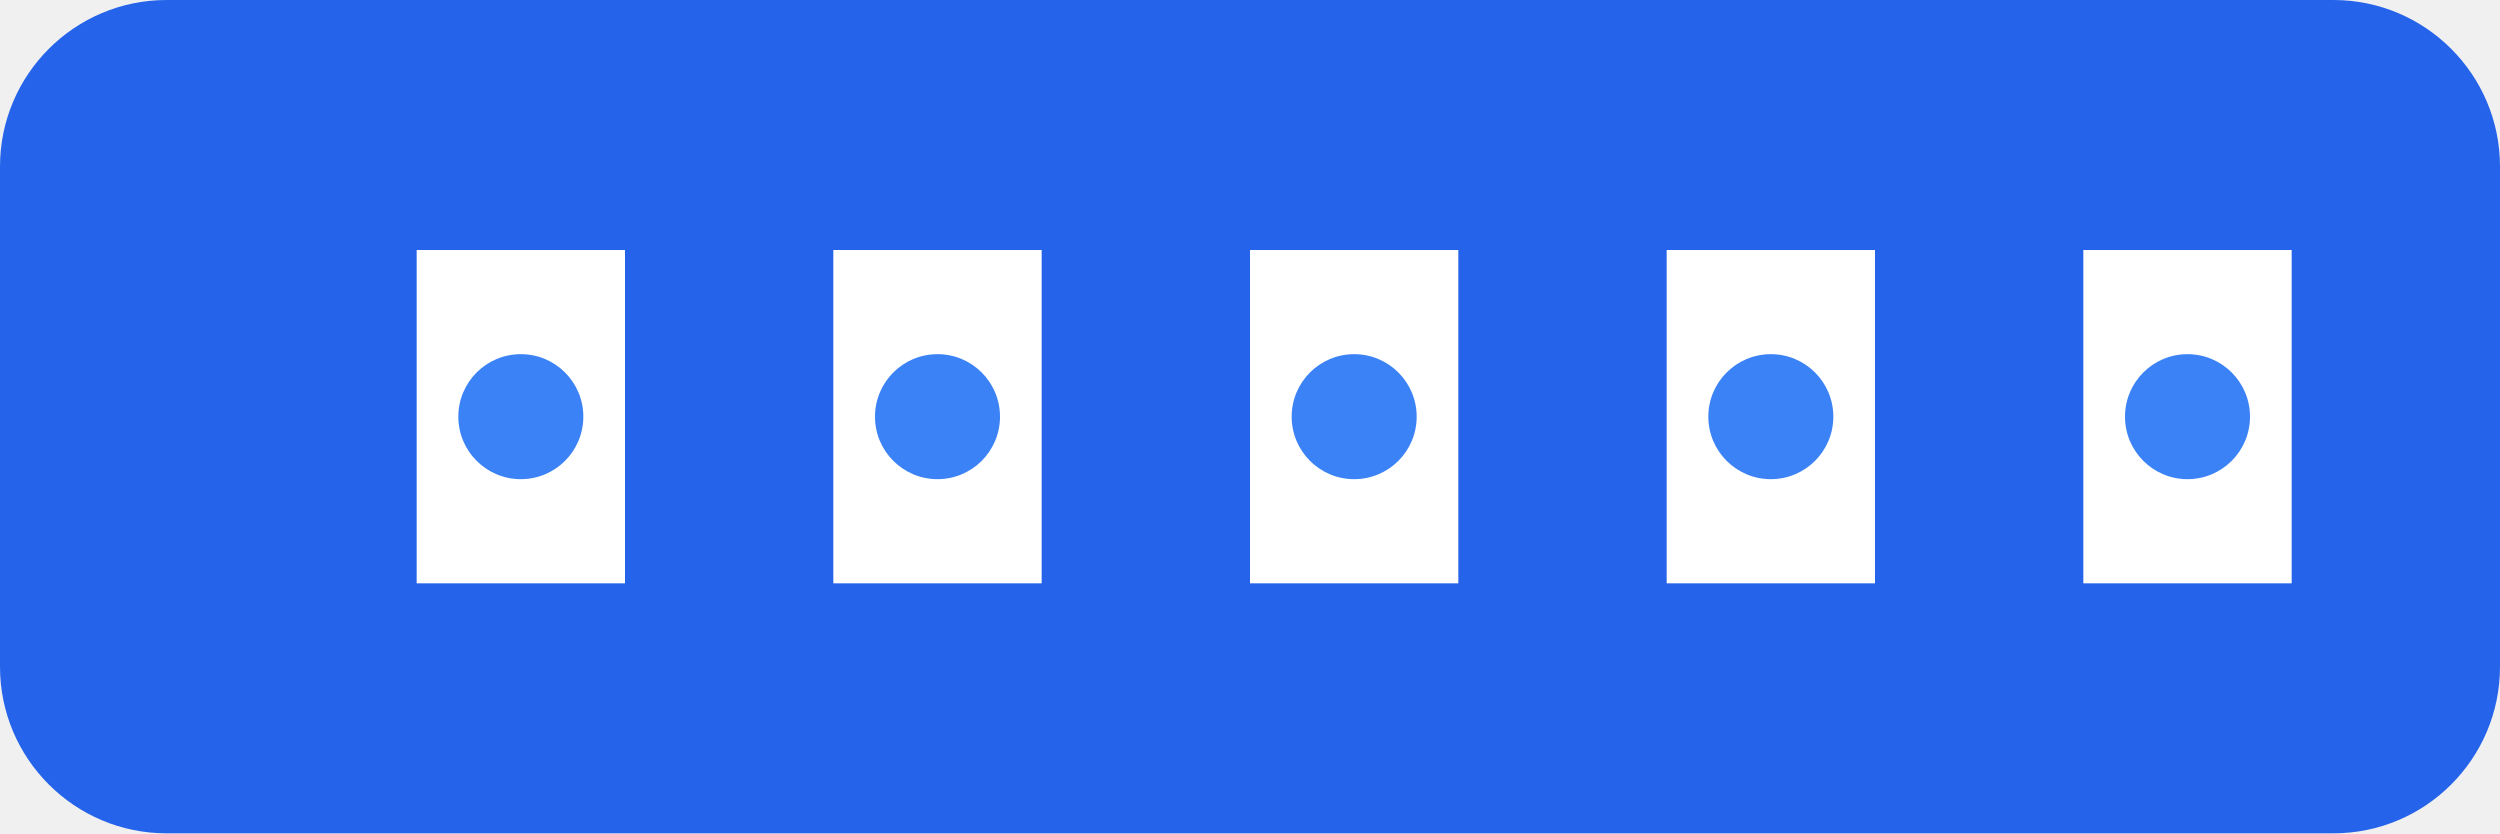
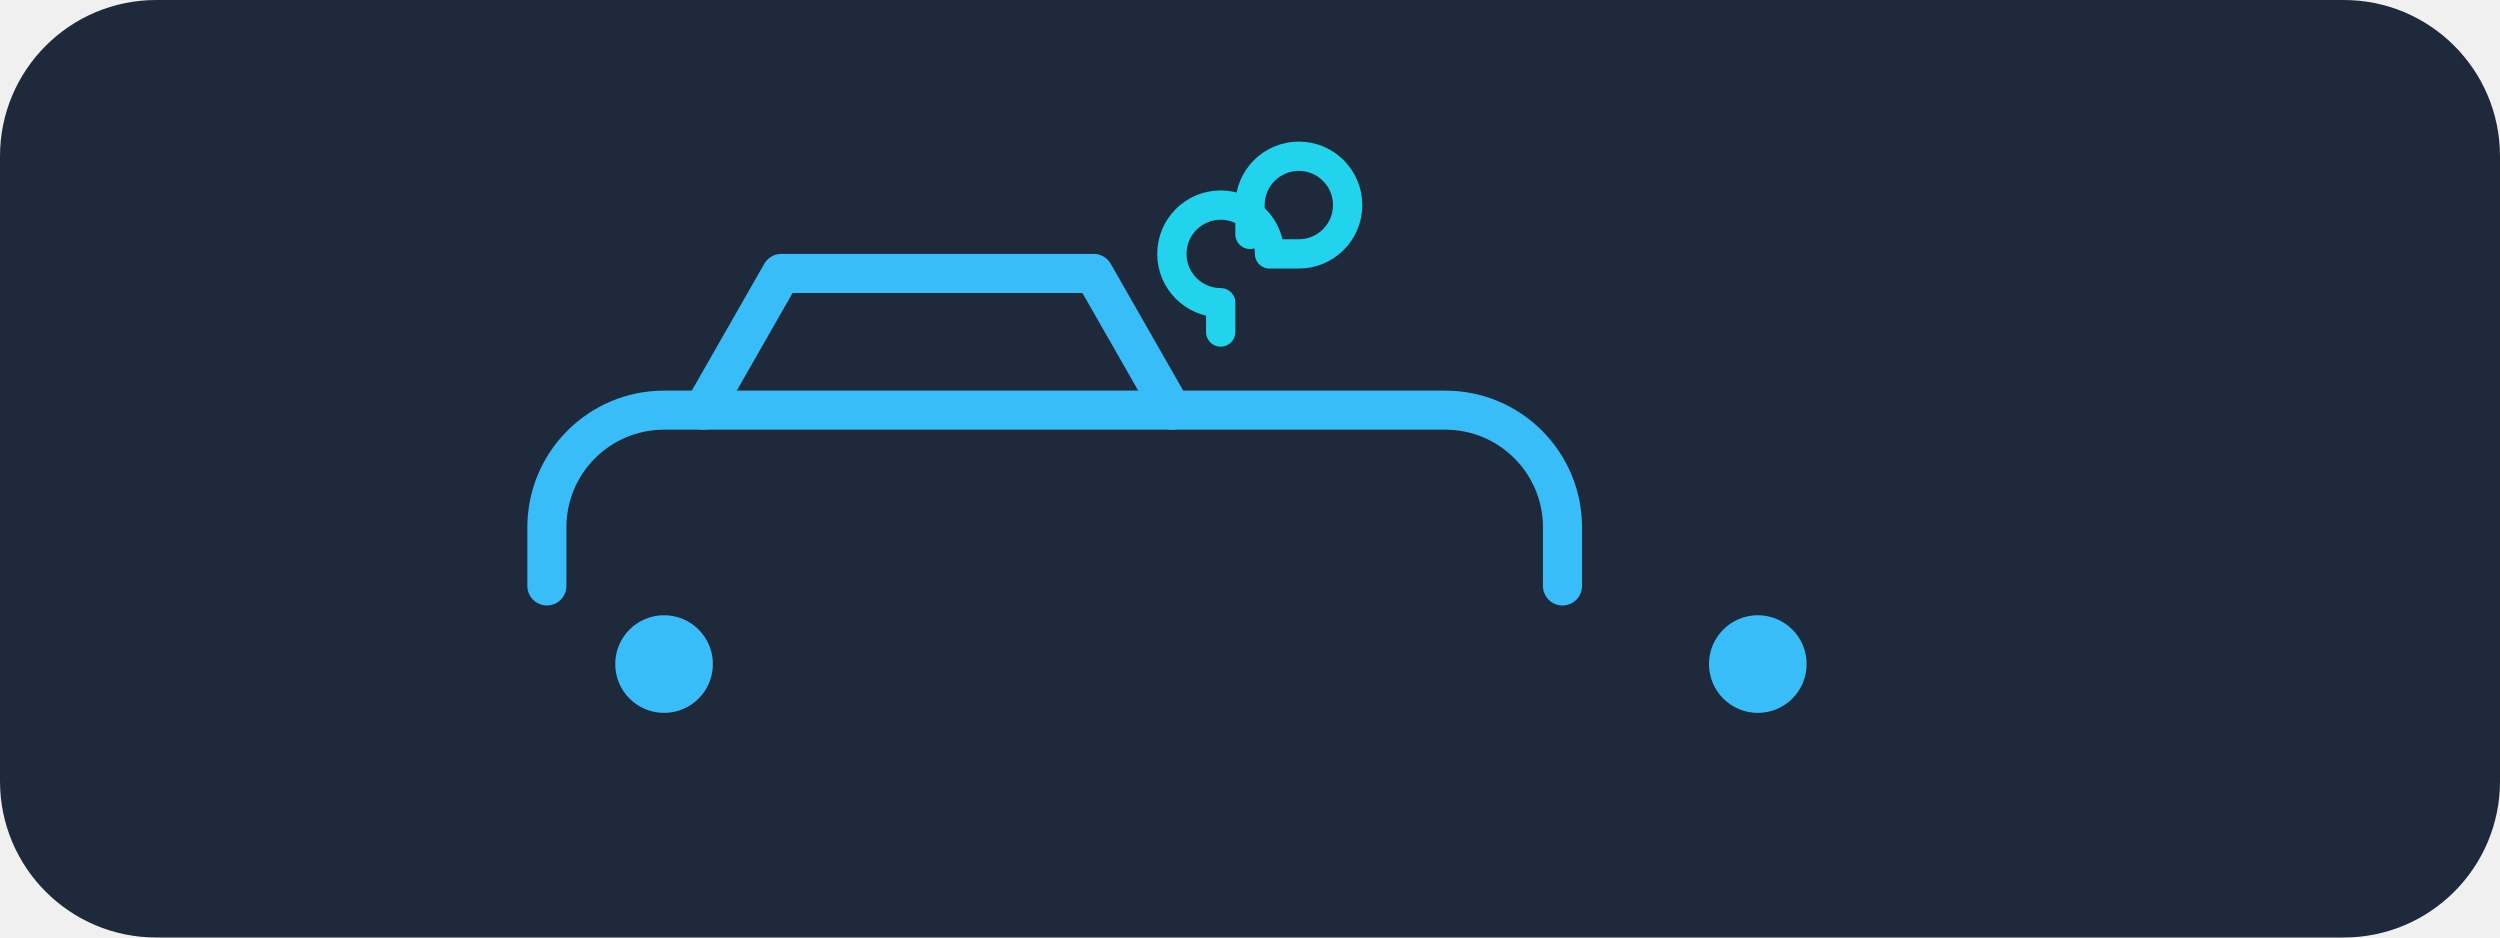
- <svg xmlns="http://www.w3.org/2000/svg" width="120" height="40" viewBox="0 0 120 40" fill="none">
-   <rect width="120" height="40" rx="8" fill="#2563EB" />
-   <path d="M20 12H30V28H20V12ZM40 12H50V28H40V12ZM60 12H70V28H60V12Z" fill="white" />
-   <path d="M80 12H90V28H80V12ZM100 12H110V28H100V12Z" fill="white" />
-   <circle cx="25" cy="20" r="3" fill="#3B82F6" />
-   <circle cx="45" cy="20" r="3" fill="#3B82F6" />
-   <circle cx="65" cy="20" r="3" fill="#3B82F6" />
-   <circle cx="85" cy="20" r="3" fill="#3B82F6" />
-   <circle cx="105" cy="20" r="3" fill="#3B82F6" />
+ <svg xmlns="http://www.w3.org/2000/svg" viewBox="0 0 128 48" fill="none">
+   <rect width="128" height="48" rx="8" fill="#1E293B" />
+   <path d="M28 30v-3a6 6 0 0 1 6-6h40a6 6 0 0 1 6 6v3" stroke="#38BDF8" stroke-width="2" stroke-linecap="round" stroke-linejoin="round" />
+   <path d="M36 21l4-7h16l4 7" stroke="#38BDF8" stroke-width="2" stroke-linecap="round" stroke-linejoin="round" />
+   <circle cx="34" cy="34" r="2.5" fill="#38BDF8" />
+   <circle cx="90" cy="34" r="2.5" fill="#38BDF8" />
+   <path d="M64 12v-1.5m0 0a2.5 2.5 0 1 1 2.5 2.5h-1.5a2.5 2.5 0 1 0-2.5 2.5v1.5" stroke="#22D3EE" stroke-width="1.5" stroke-linecap="round" stroke-linejoin="round" />
</svg>
